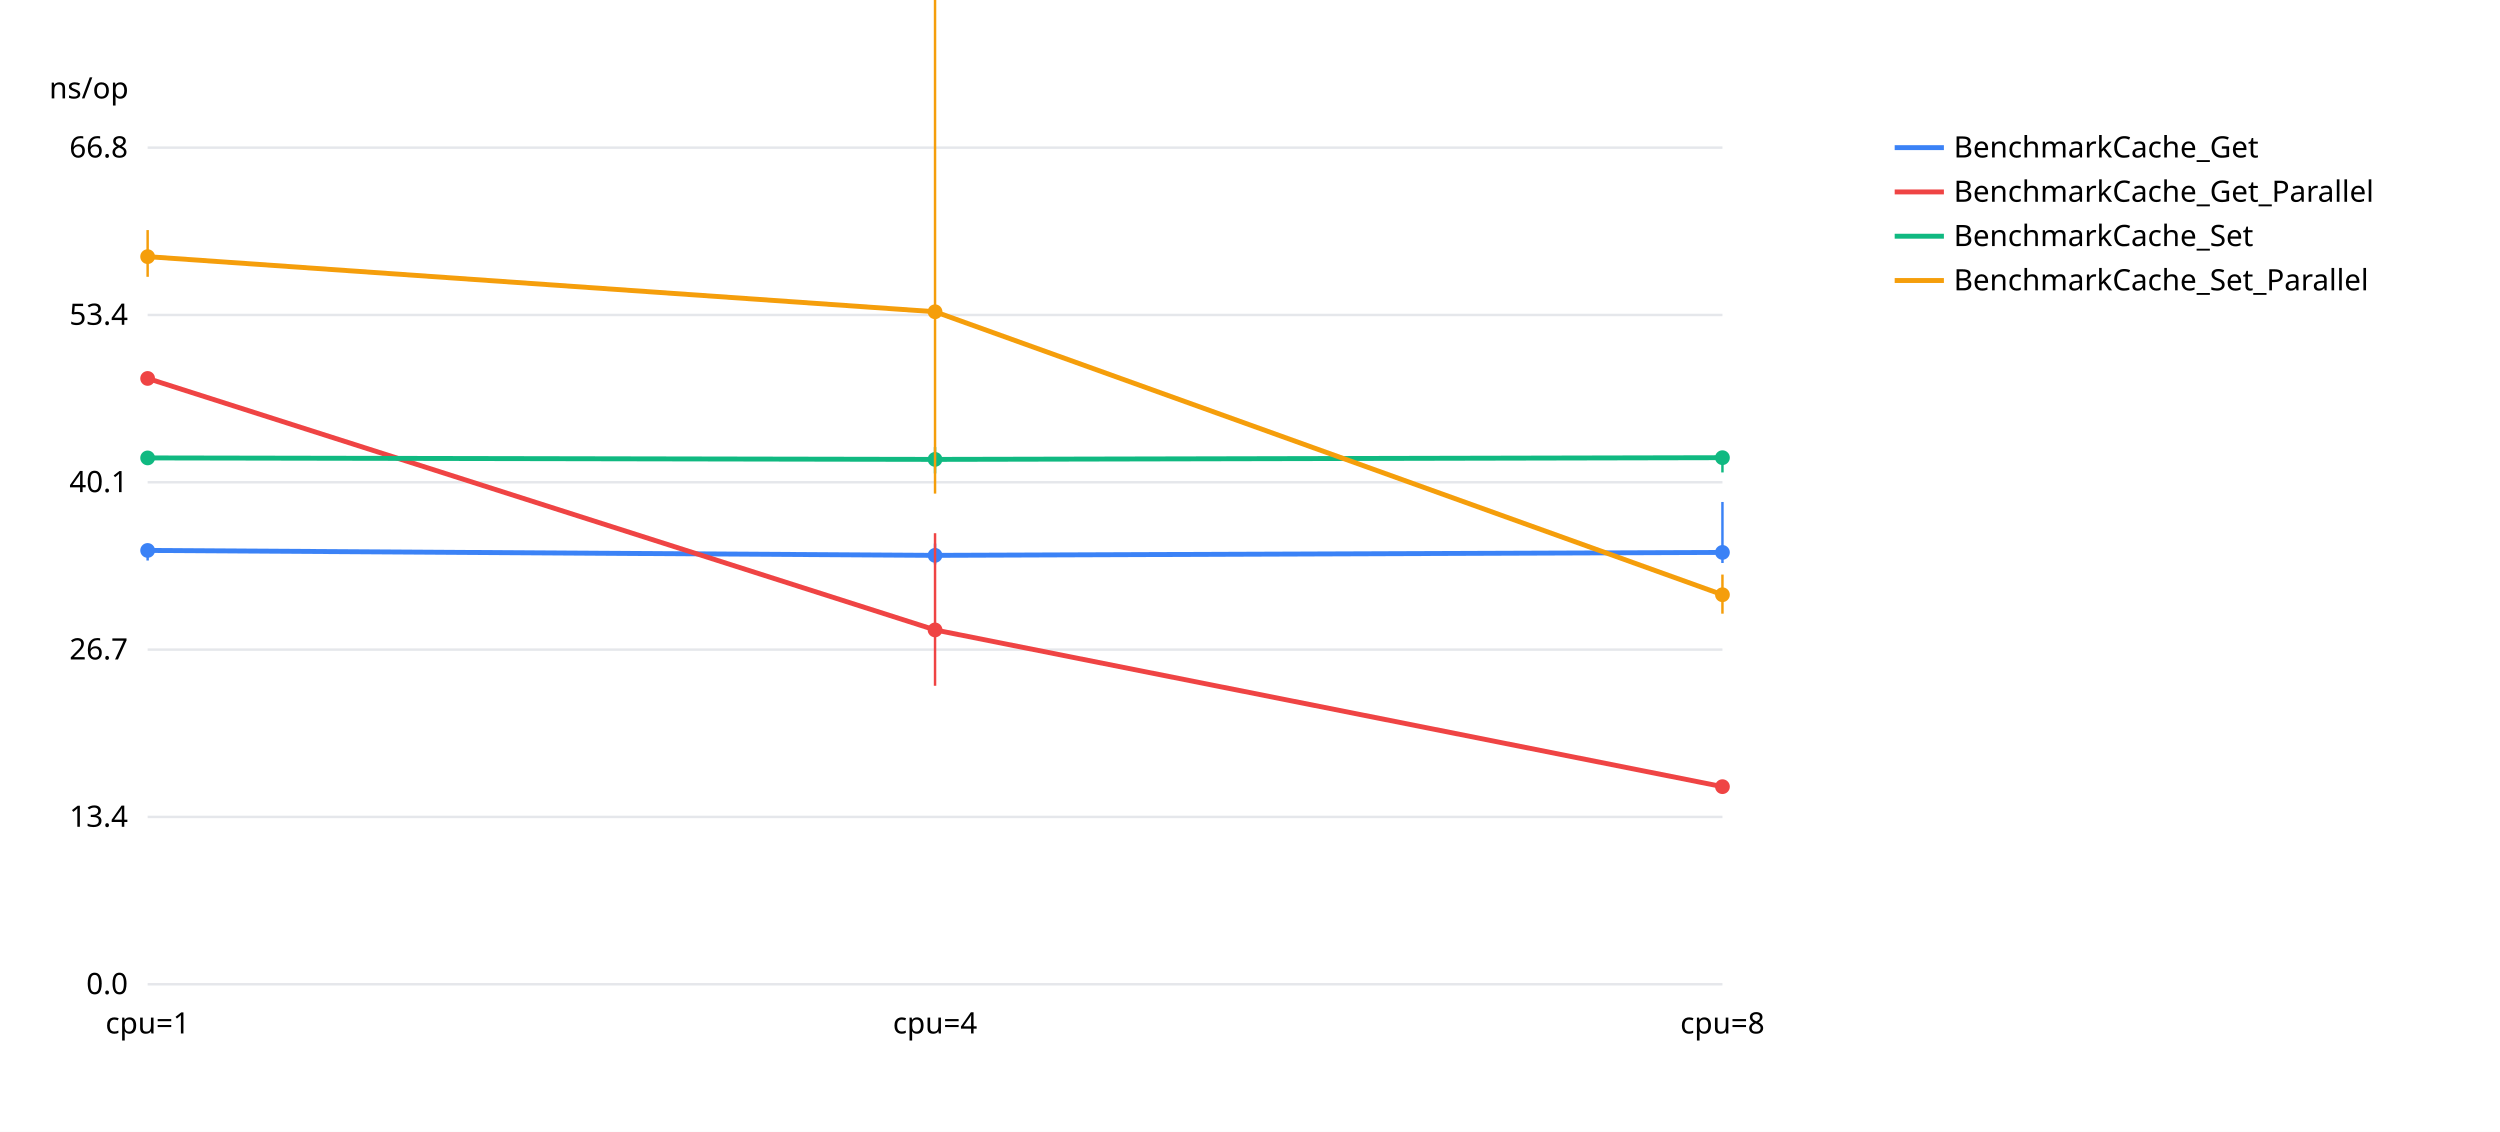
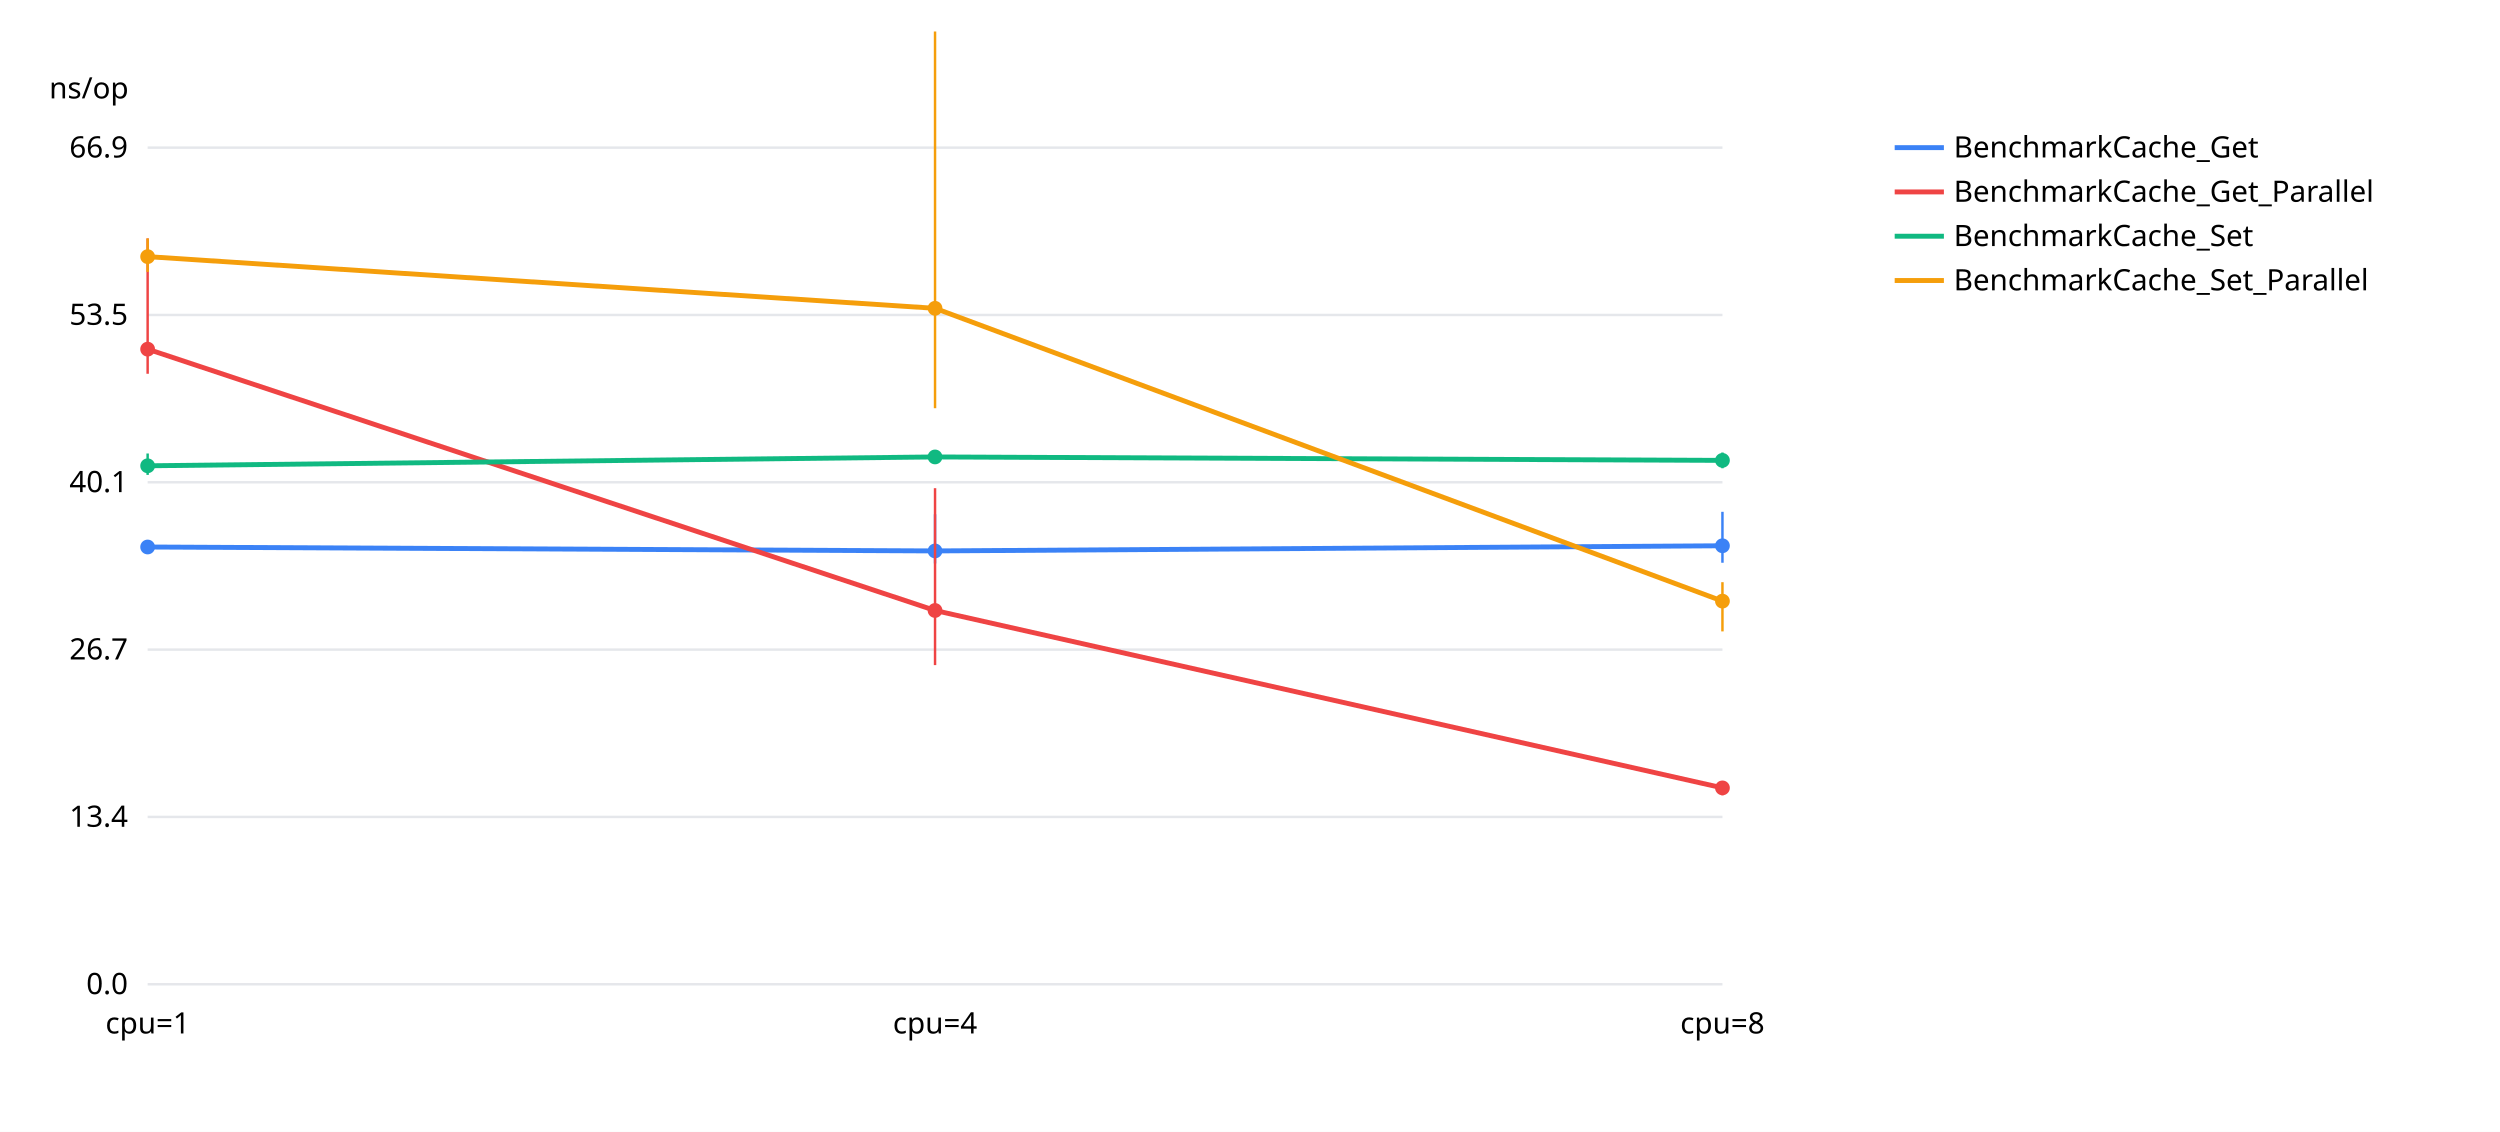
<svg xmlns="http://www.w3.org/2000/svg" width="1016" height="460" font-family="sans-serif" font-size="12">
  <rect width="1016" height="460" fill="white" />
  <line x1="60" y1="400.0" x2="700" y2="400.0" stroke="#e5e7eb" />
  <text x="52" y="404.0" text-anchor="end">0.0</text>
  <line x1="60" y1="332.0" x2="700" y2="332.0" stroke="#e5e7eb" />
  <text x="52" y="336.0" text-anchor="end">13.4</text>
  <line x1="60" y1="264.0" x2="700" y2="264.0" stroke="#e5e7eb" />
  <text x="52" y="268.0" text-anchor="end">26.7</text>
  <line x1="60" y1="196.0" x2="700" y2="196.0" stroke="#e5e7eb" />
  <text x="52" y="200.0" text-anchor="end">40.1</text>
  <line x1="60" y1="128.0" x2="700" y2="128.0" stroke="#e5e7eb" />
-   <text x="52" y="132.0" text-anchor="end">53.4</text>
+   <text x="52" y="132.0" text-anchor="end">53.5</text>
  <line x1="60" y1="60.0" x2="700" y2="60.0" stroke="#e5e7eb" />
-   <text x="52" y="64.0" text-anchor="end">66.8</text>
+   <text x="52" y="64.0" text-anchor="end">66.9</text>
  <text x="60.0" y="420" text-anchor="middle">cpu=1</text>
  <text x="380.0" y="420" text-anchor="middle">cpu=4</text>
  <text x="700.0" y="420" text-anchor="middle">cpu=8</text>
  <text x="20" y="40">ns/op</text>
-   <polyline points="60.0,223.7 380.0,225.7 700.0,224.5" fill="none" stroke="#3b82f6" stroke-width="2" />
-   <line x1="60.0" y1="227.8" x2="60.0" y2="221.1" stroke="#3b82f6" stroke-width="1" />
-   <circle cx="60.0" cy="223.7" r="3" fill="#3b82f6" />
-   <line x1="380.0" y1="229.4" x2="380.0" y2="220.9" stroke="#3b82f6" stroke-width="1" />
-   <circle cx="380.0" cy="225.7" r="3" fill="#3b82f6" />
-   <line x1="700.0" y1="228.8" x2="700.0" y2="204.0" stroke="#3b82f6" stroke-width="1" />
-   <circle cx="700.0" cy="224.5" r="3" fill="#3b82f6" />
+   <polyline points="60.0,222.3 380.0,223.9 700.0,221.8" fill="none" stroke="#3b82f6" stroke-width="2" />
+   <line x1="60.0" y1="223.8" x2="60.0" y2="220.7" stroke="#3b82f6" stroke-width="1" />
+   <circle cx="60.0" cy="222.3" r="3" fill="#3b82f6" />
+   <line x1="380.0" y1="229.0" x2="380.0" y2="209.0" stroke="#3b82f6" stroke-width="1" />
+   <circle cx="380.0" cy="223.9" r="3" fill="#3b82f6" />
+   <line x1="700.0" y1="228.7" x2="700.0" y2="208.0" stroke="#3b82f6" stroke-width="1" />
+   <circle cx="700.0" cy="221.8" r="3" fill="#3b82f6" />
  <line x1="770" y1="60" x2="790" y2="60" stroke="#3b82f6" stroke-width="2" />
  <text x="794" y="64">BenchmarkCache_Get</text>
-   <polyline points="60.0,153.8 380.0,256.0 700.0,319.7" fill="none" stroke="#ef4444" stroke-width="2" />
-   <line x1="60.0" y1="156.0" x2="60.0" y2="151.8" stroke="#ef4444" stroke-width="1" />
-   <circle cx="60.0" cy="153.8" r="3" fill="#ef4444" />
-   <line x1="380.0" y1="278.7" x2="380.0" y2="216.7" stroke="#ef4444" stroke-width="1" />
-   <circle cx="380.0" cy="256.0" r="3" fill="#ef4444" />
-   <line x1="700.0" y1="321.7" x2="700.0" y2="317.8" stroke="#ef4444" stroke-width="1" />
-   <circle cx="700.0" cy="319.7" r="3" fill="#ef4444" />
+   <polyline points="60.0,141.9 380.0,248.1 700.0,320.2" fill="none" stroke="#ef4444" stroke-width="2" />
+   <line x1="60.0" y1="151.9" x2="60.0" y2="96.9" stroke="#ef4444" stroke-width="1" />
+   <circle cx="60.0" cy="141.9" r="3" fill="#ef4444" />
+   <line x1="380.0" y1="270.3" x2="380.0" y2="198.4" stroke="#ef4444" stroke-width="1" />
+   <circle cx="380.0" cy="248.1" r="3" fill="#ef4444" />
+   <line x1="700.0" y1="323.2" x2="700.0" y2="317.9" stroke="#ef4444" stroke-width="1" />
+   <circle cx="700.0" cy="320.2" r="3" fill="#ef4444" />
  <line x1="770" y1="78" x2="790" y2="78" stroke="#ef4444" stroke-width="2" />
  <text x="794" y="82">BenchmarkCache_Get_Parallel</text>
-   <polyline points="60.0,186.1 380.0,186.7 700.0,186.0" fill="none" stroke="#10b981" stroke-width="2" />
-   <line x1="60.0" y1="188.2" x2="60.0" y2="184.0" stroke="#10b981" stroke-width="1" />
-   <circle cx="60.0" cy="186.1" r="3" fill="#10b981" />
-   <line x1="380.0" y1="192.4" x2="380.0" y2="181.7" stroke="#10b981" stroke-width="1" />
-   <circle cx="380.0" cy="186.7" r="3" fill="#10b981" />
-   <line x1="700.0" y1="192.0" x2="700.0" y2="183.7" stroke="#10b981" stroke-width="1" />
-   <circle cx="700.0" cy="186.0" r="3" fill="#10b981" />
+   <polyline points="60.0,189.3 380.0,185.7 700.0,187.1" fill="none" stroke="#10b981" stroke-width="2" />
+   <line x1="60.0" y1="193.0" x2="60.0" y2="184.3" stroke="#10b981" stroke-width="1" />
+   <circle cx="60.0" cy="189.3" r="3" fill="#10b981" />
+   <line x1="380.0" y1="187.2" x2="380.0" y2="183.8" stroke="#10b981" stroke-width="1" />
+   <circle cx="380.0" cy="185.7" r="3" fill="#10b981" />
+   <line x1="700.0" y1="190.3" x2="700.0" y2="183.9" stroke="#10b981" stroke-width="1" />
+   <circle cx="700.0" cy="187.1" r="3" fill="#10b981" />
  <line x1="770" y1="96" x2="790" y2="96" stroke="#10b981" stroke-width="2" />
  <text x="794" y="100">BenchmarkCache_Set</text>
-   <polyline points="60.0,104.3 380.0,126.7 700.0,241.7" fill="none" stroke="#f59e0b" stroke-width="2" />
-   <line x1="60.0" y1="112.5" x2="60.0" y2="93.5" stroke="#f59e0b" stroke-width="1" />
+   <polyline points="60.0,104.3 380.0,125.3 700.0,244.3" fill="none" stroke="#f59e0b" stroke-width="2" />
+   <line x1="60.0" y1="110.5" x2="60.0" y2="96.9" stroke="#f59e0b" stroke-width="1" />
  <circle cx="60.0" cy="104.3" r="3" fill="#f59e0b" />
-   <line x1="380.0" y1="200.6" x2="380.0" y2="-55.6" stroke="#f59e0b" stroke-width="1" />
-   <circle cx="380.0" cy="126.7" r="3" fill="#f59e0b" />
-   <line x1="700.0" y1="249.4" x2="700.0" y2="233.5" stroke="#f59e0b" stroke-width="1" />
-   <circle cx="700.0" cy="241.7" r="3" fill="#f59e0b" />
+   <line x1="380.0" y1="165.9" x2="380.0" y2="12.8" stroke="#f59e0b" stroke-width="1" />
+   <circle cx="380.0" cy="125.3" r="3" fill="#f59e0b" />
+   <line x1="700.0" y1="256.6" x2="700.0" y2="236.6" stroke="#f59e0b" stroke-width="1" />
+   <circle cx="700.0" cy="244.3" r="3" fill="#f59e0b" />
  <line x1="770" y1="114" x2="790" y2="114" stroke="#f59e0b" stroke-width="2" />
  <text x="794" y="118">BenchmarkCache_Set_Parallel</text>
</svg>
